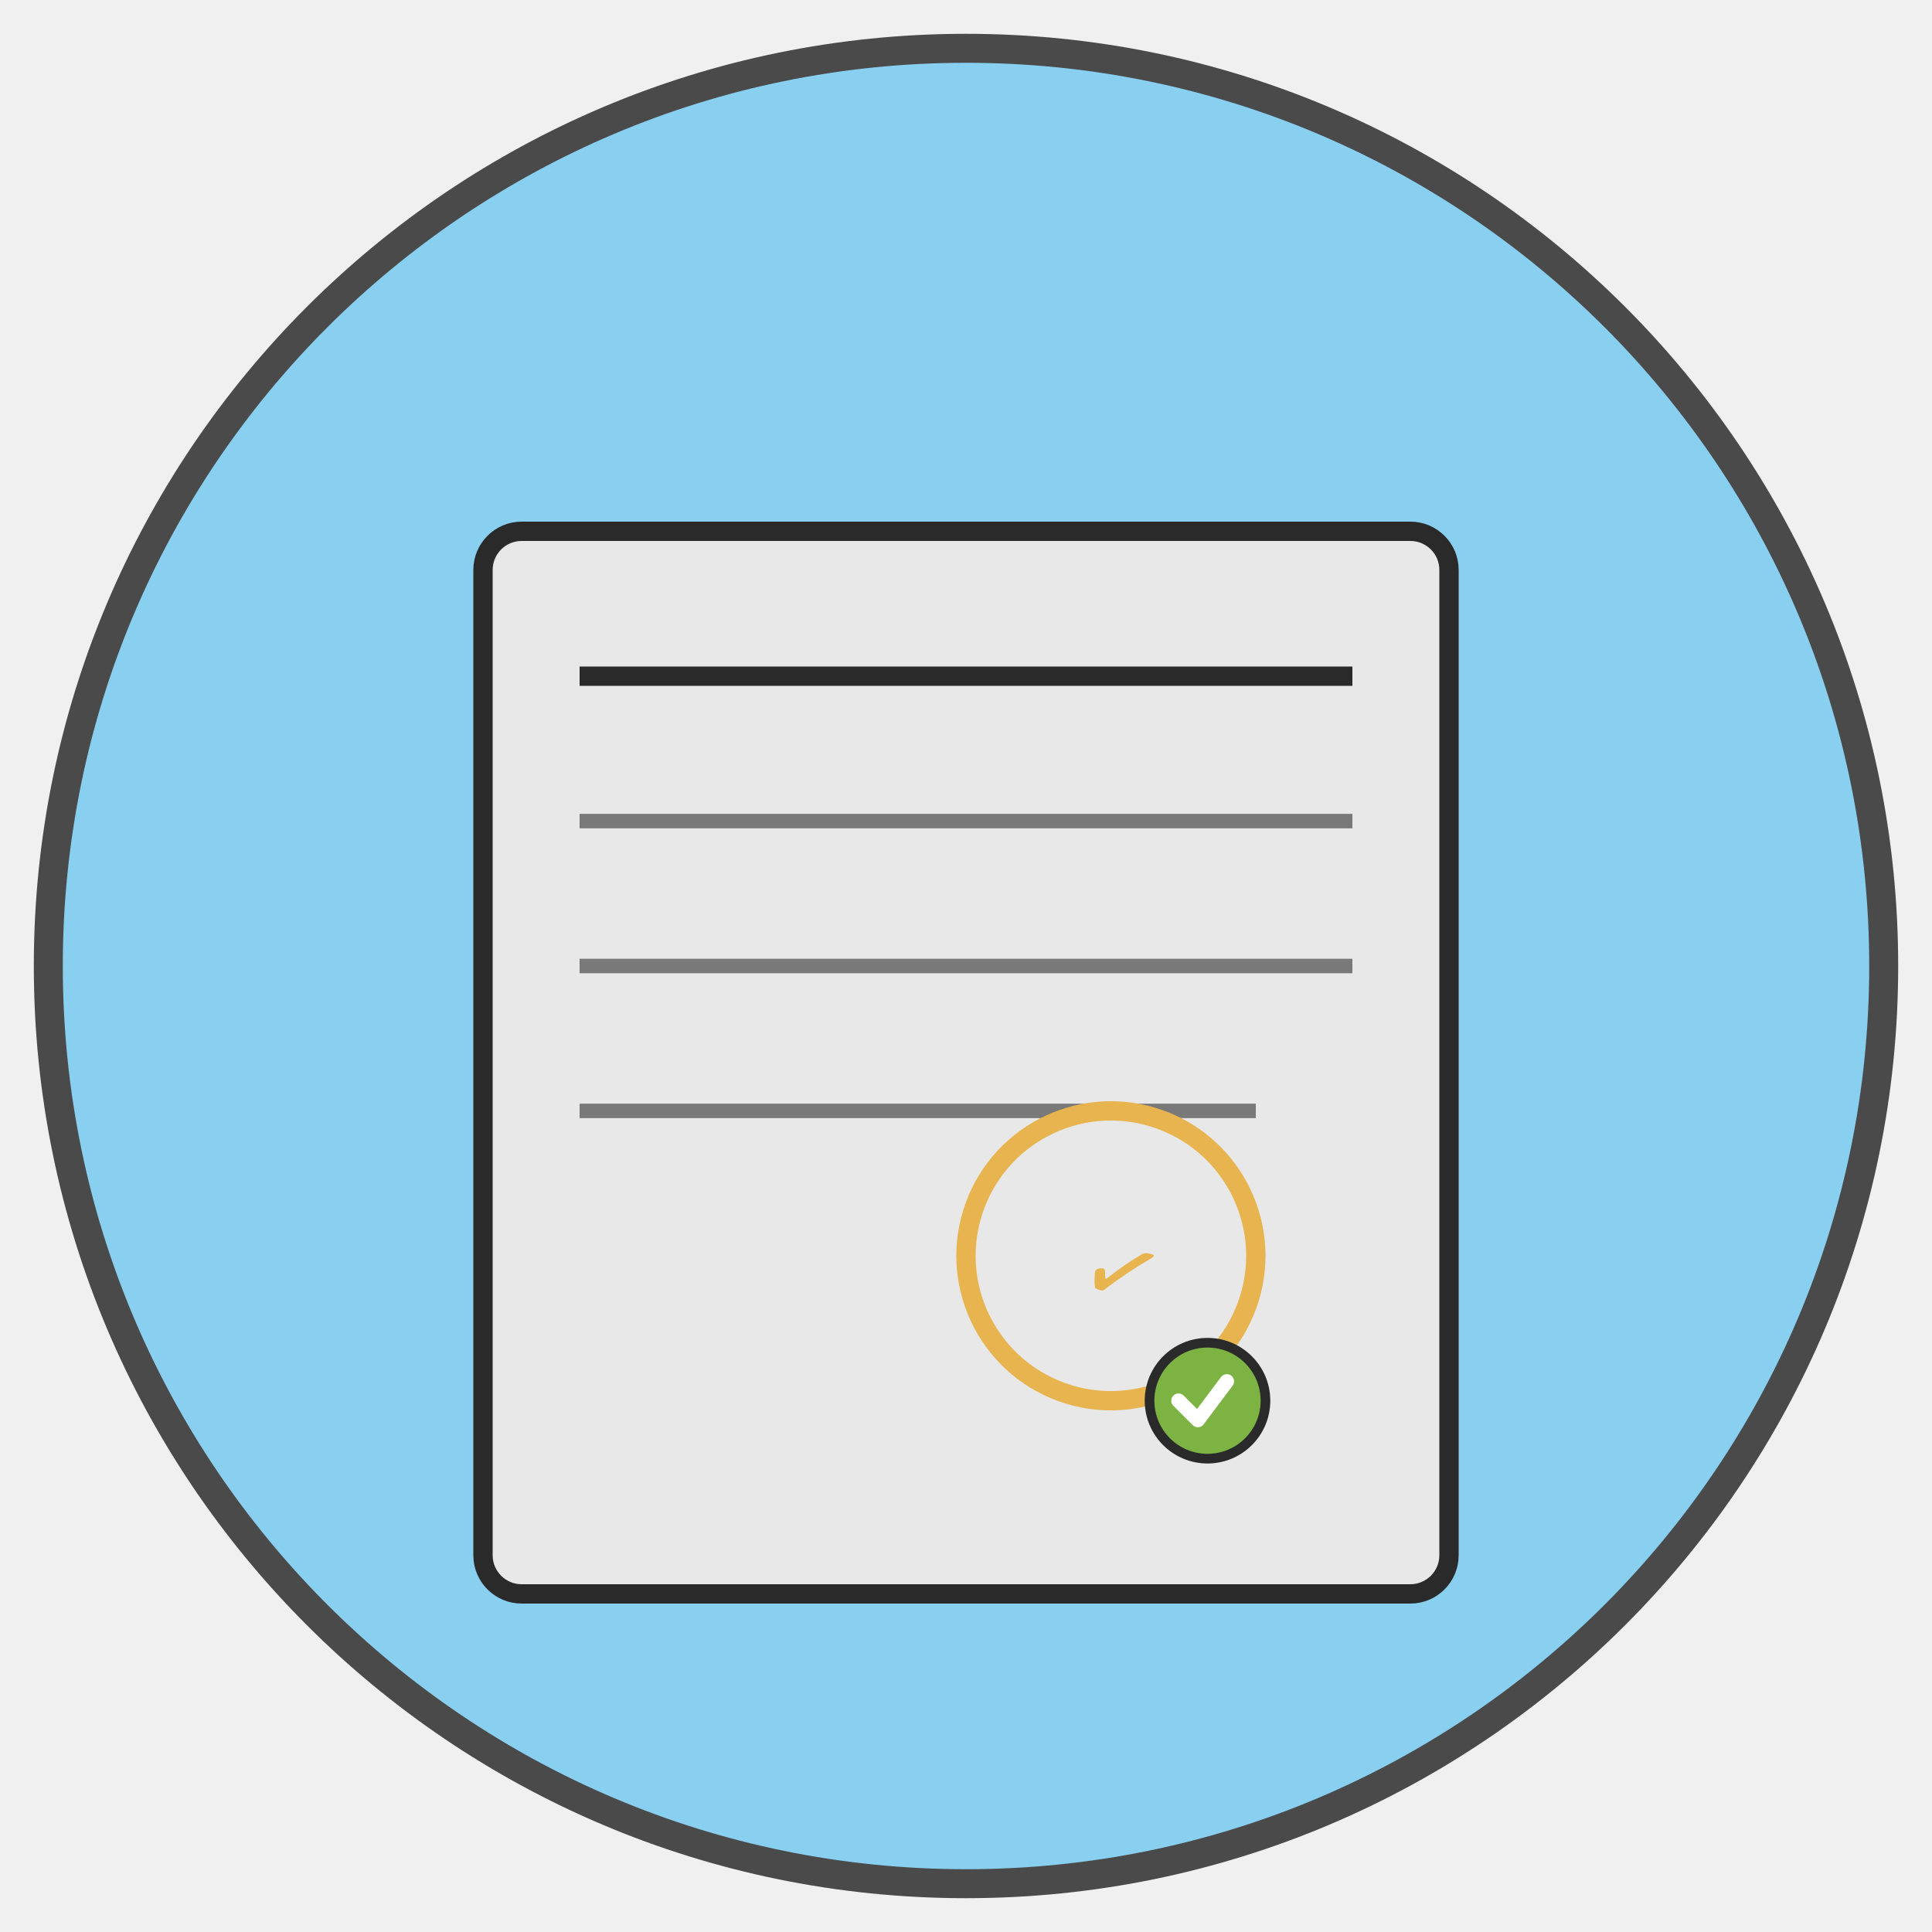
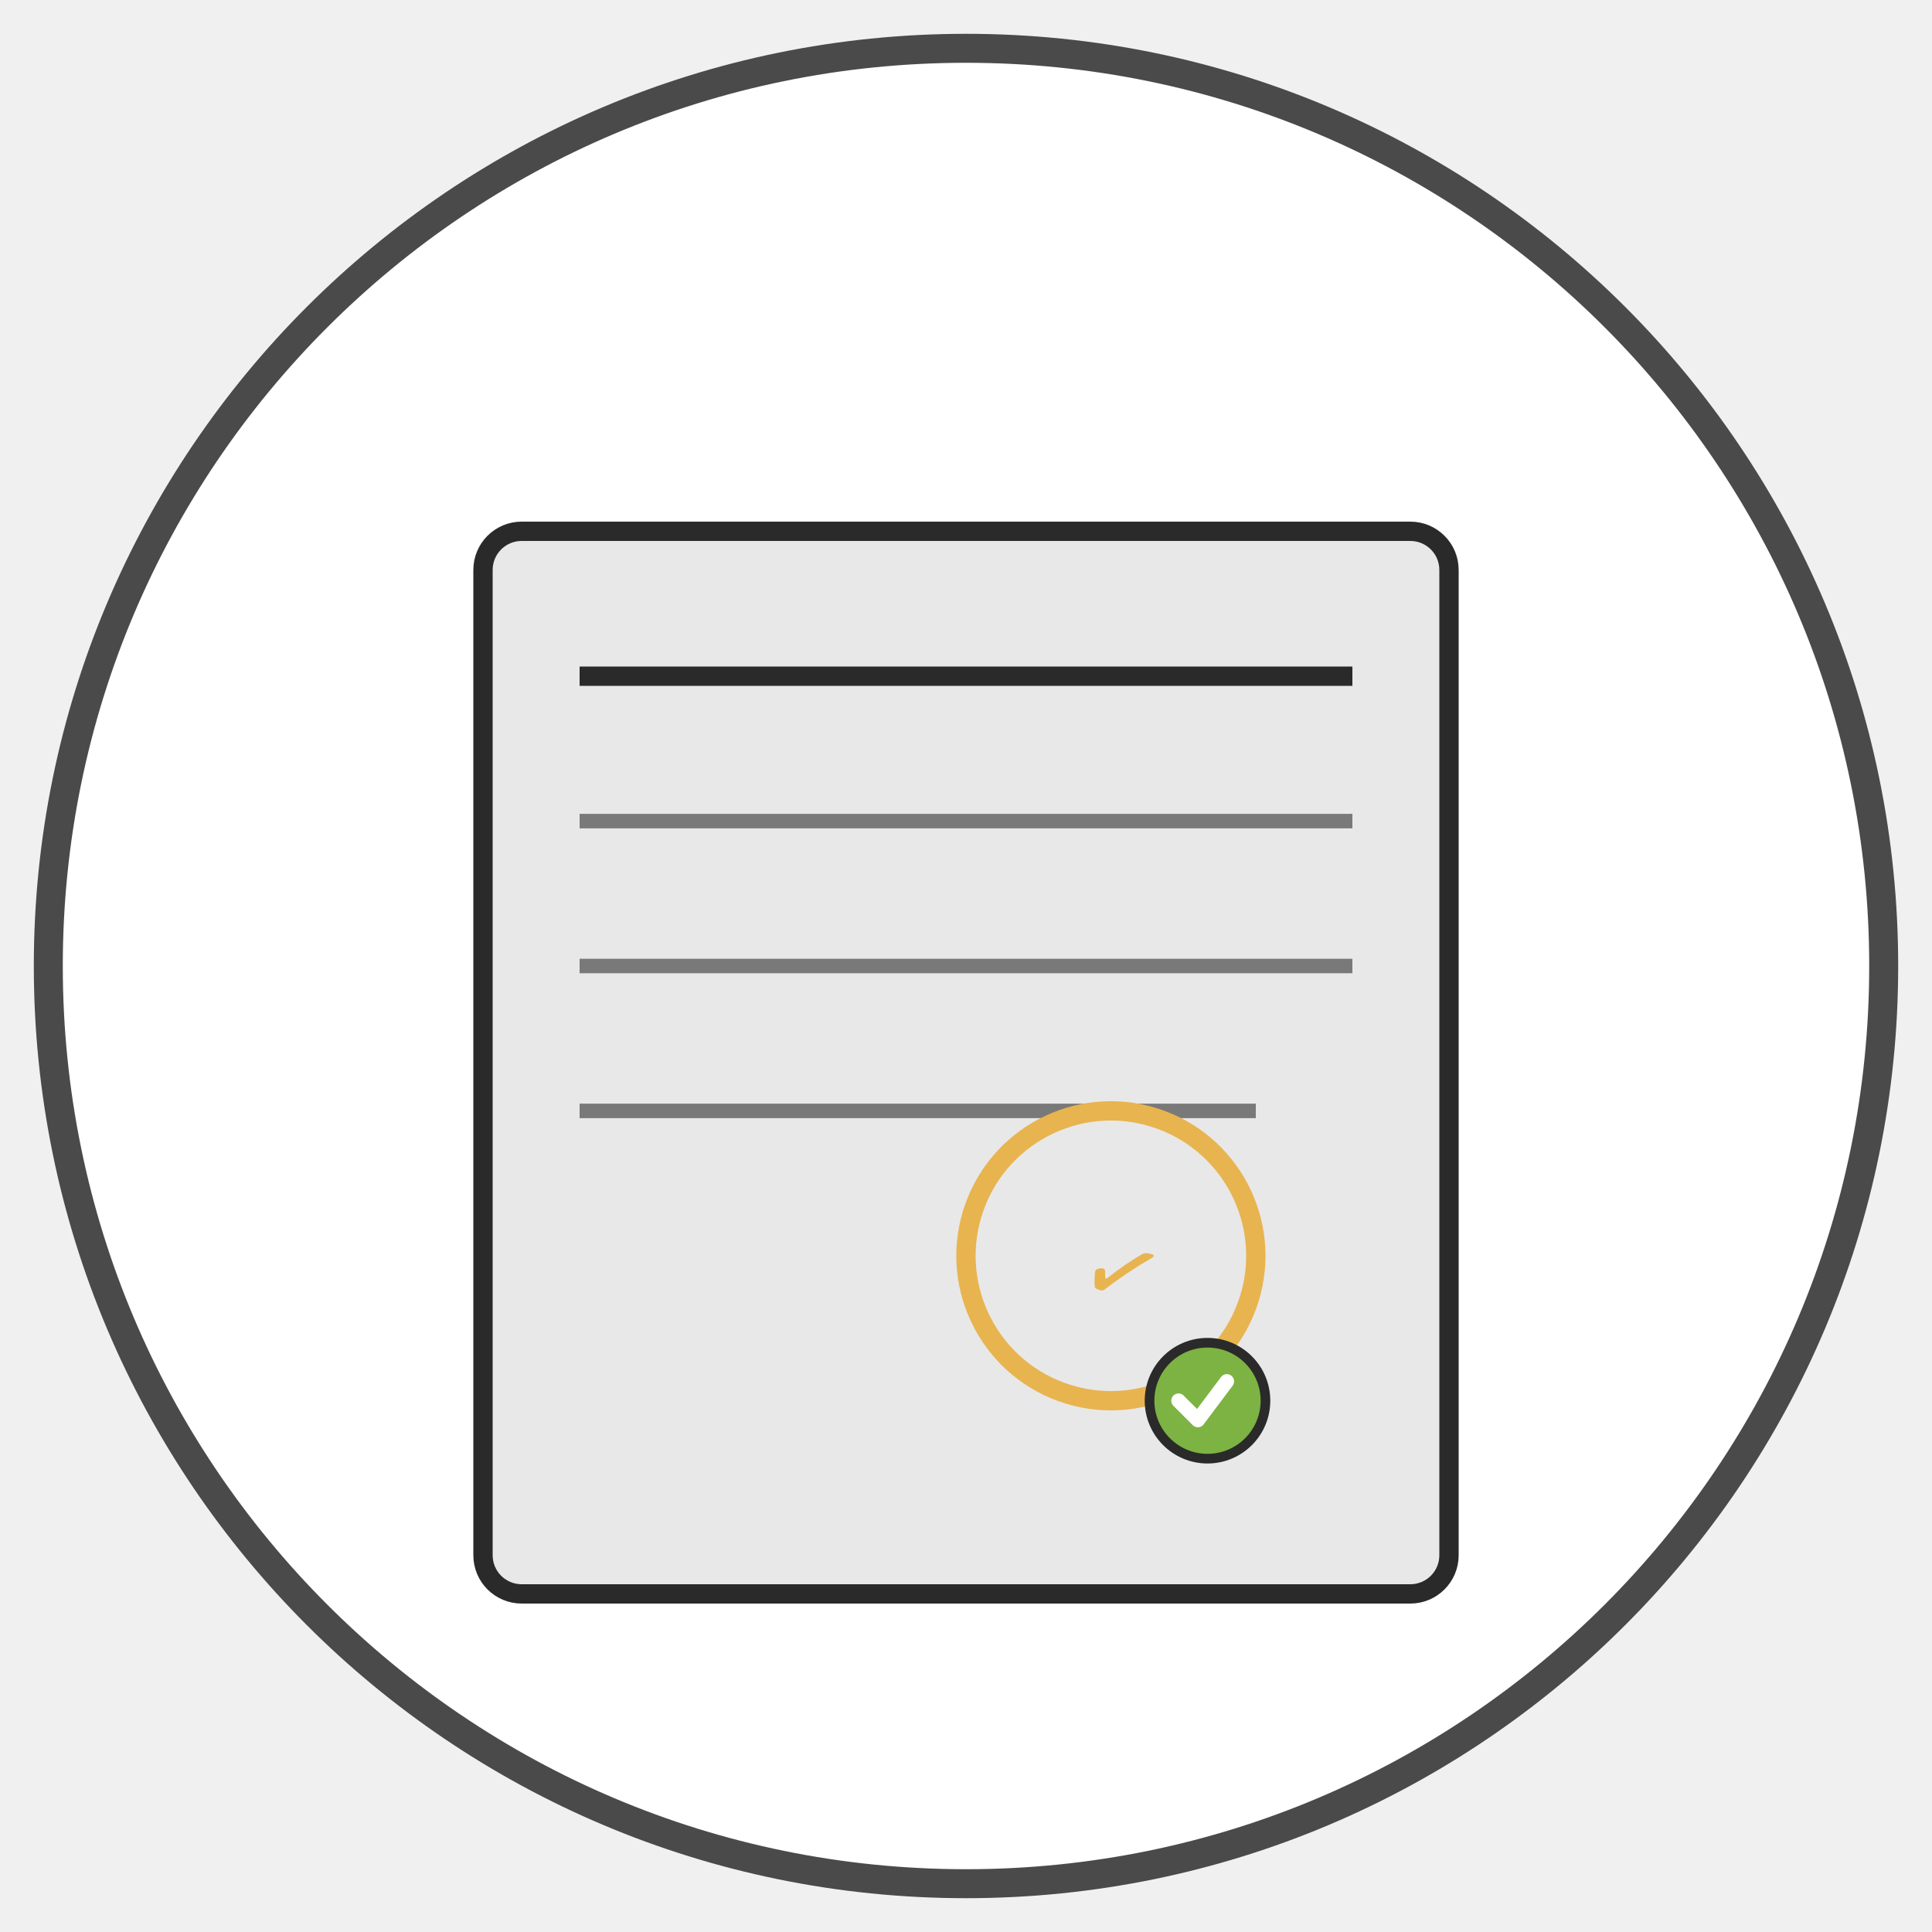
<svg xmlns="http://www.w3.org/2000/svg" viewBox="0 0 200 200">
-   <circle cx="100" cy="100" r="95" fill="#89CFF0" stroke="#4A4A4A" stroke-width="3" />
+   <circle cx="100" cy="100" r="95" fill="#FFFFFF" stroke="#4A4A4A" stroke-width="3" />
  <rect x="50" y="55" width="100" height="110" rx="4" fill="#E8E8E8" stroke="#2A2A2A" stroke-width="2" />
  <line x1="60" y1="70" x2="140" y2="70" stroke="#2A2A2A" stroke-width="2" />
  <line x1="60" y1="85" x2="140" y2="85" stroke="#4A4A4A" stroke-width="1.5" opacity="0.7" />
  <line x1="60" y1="100" x2="140" y2="100" stroke="#4A4A4A" stroke-width="1.5" opacity="0.7" />
  <line x1="60" y1="115" x2="130" y2="115" stroke="#4A4A4A" stroke-width="1.5" opacity="0.7" />
  <circle cx="115" cy="130" r="15" fill="none" stroke="#E8B44F" stroke-width="2" transform="rotate(20 115 130)" />
  <text x="115" y="135" font-family="Arial, sans-serif" font-size="10" font-weight="bold" fill="#E8B44F" text-anchor="middle" transform="rotate(20 115 135)">✓</text>
  <circle cx="125" cy="145" r="6" fill="#7CB342" stroke="#2A2A2A" stroke-width="1" />
  <path d="M 122 145 L 124 147 L 127 143" fill="none" stroke="#FFFFFF" stroke-width="1.5" stroke-linecap="round" stroke-linejoin="round" />
</svg>
